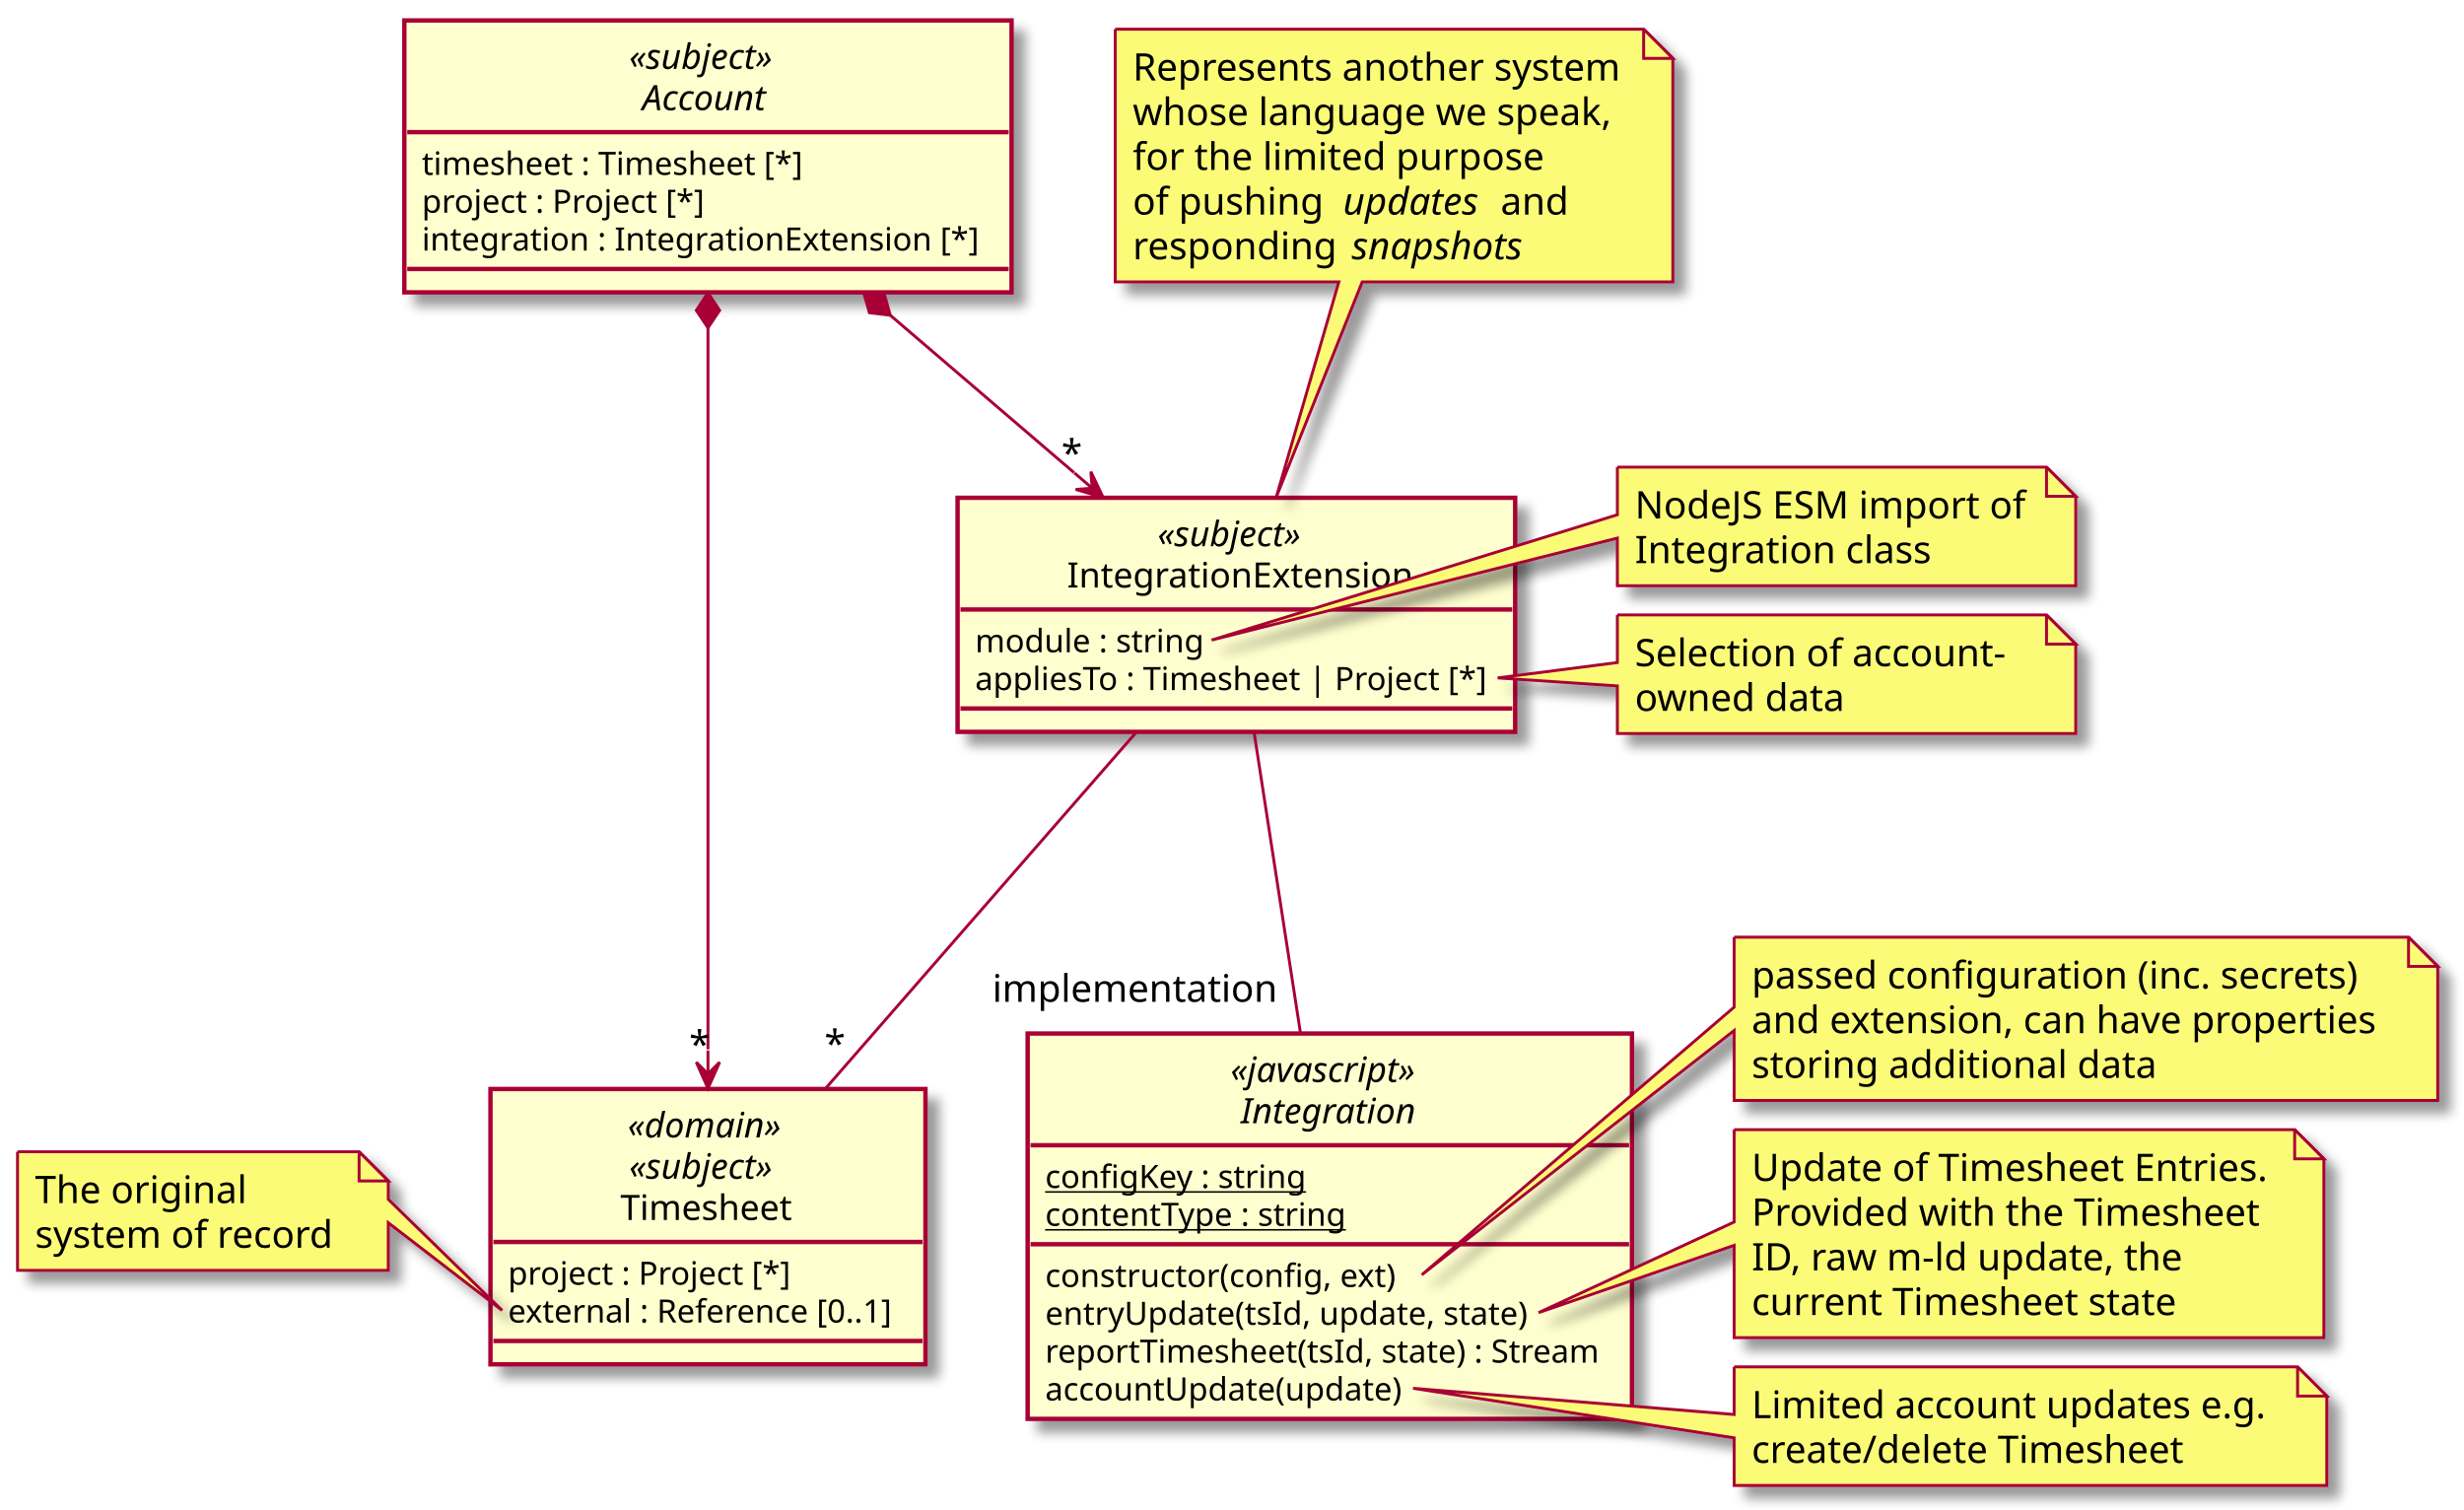
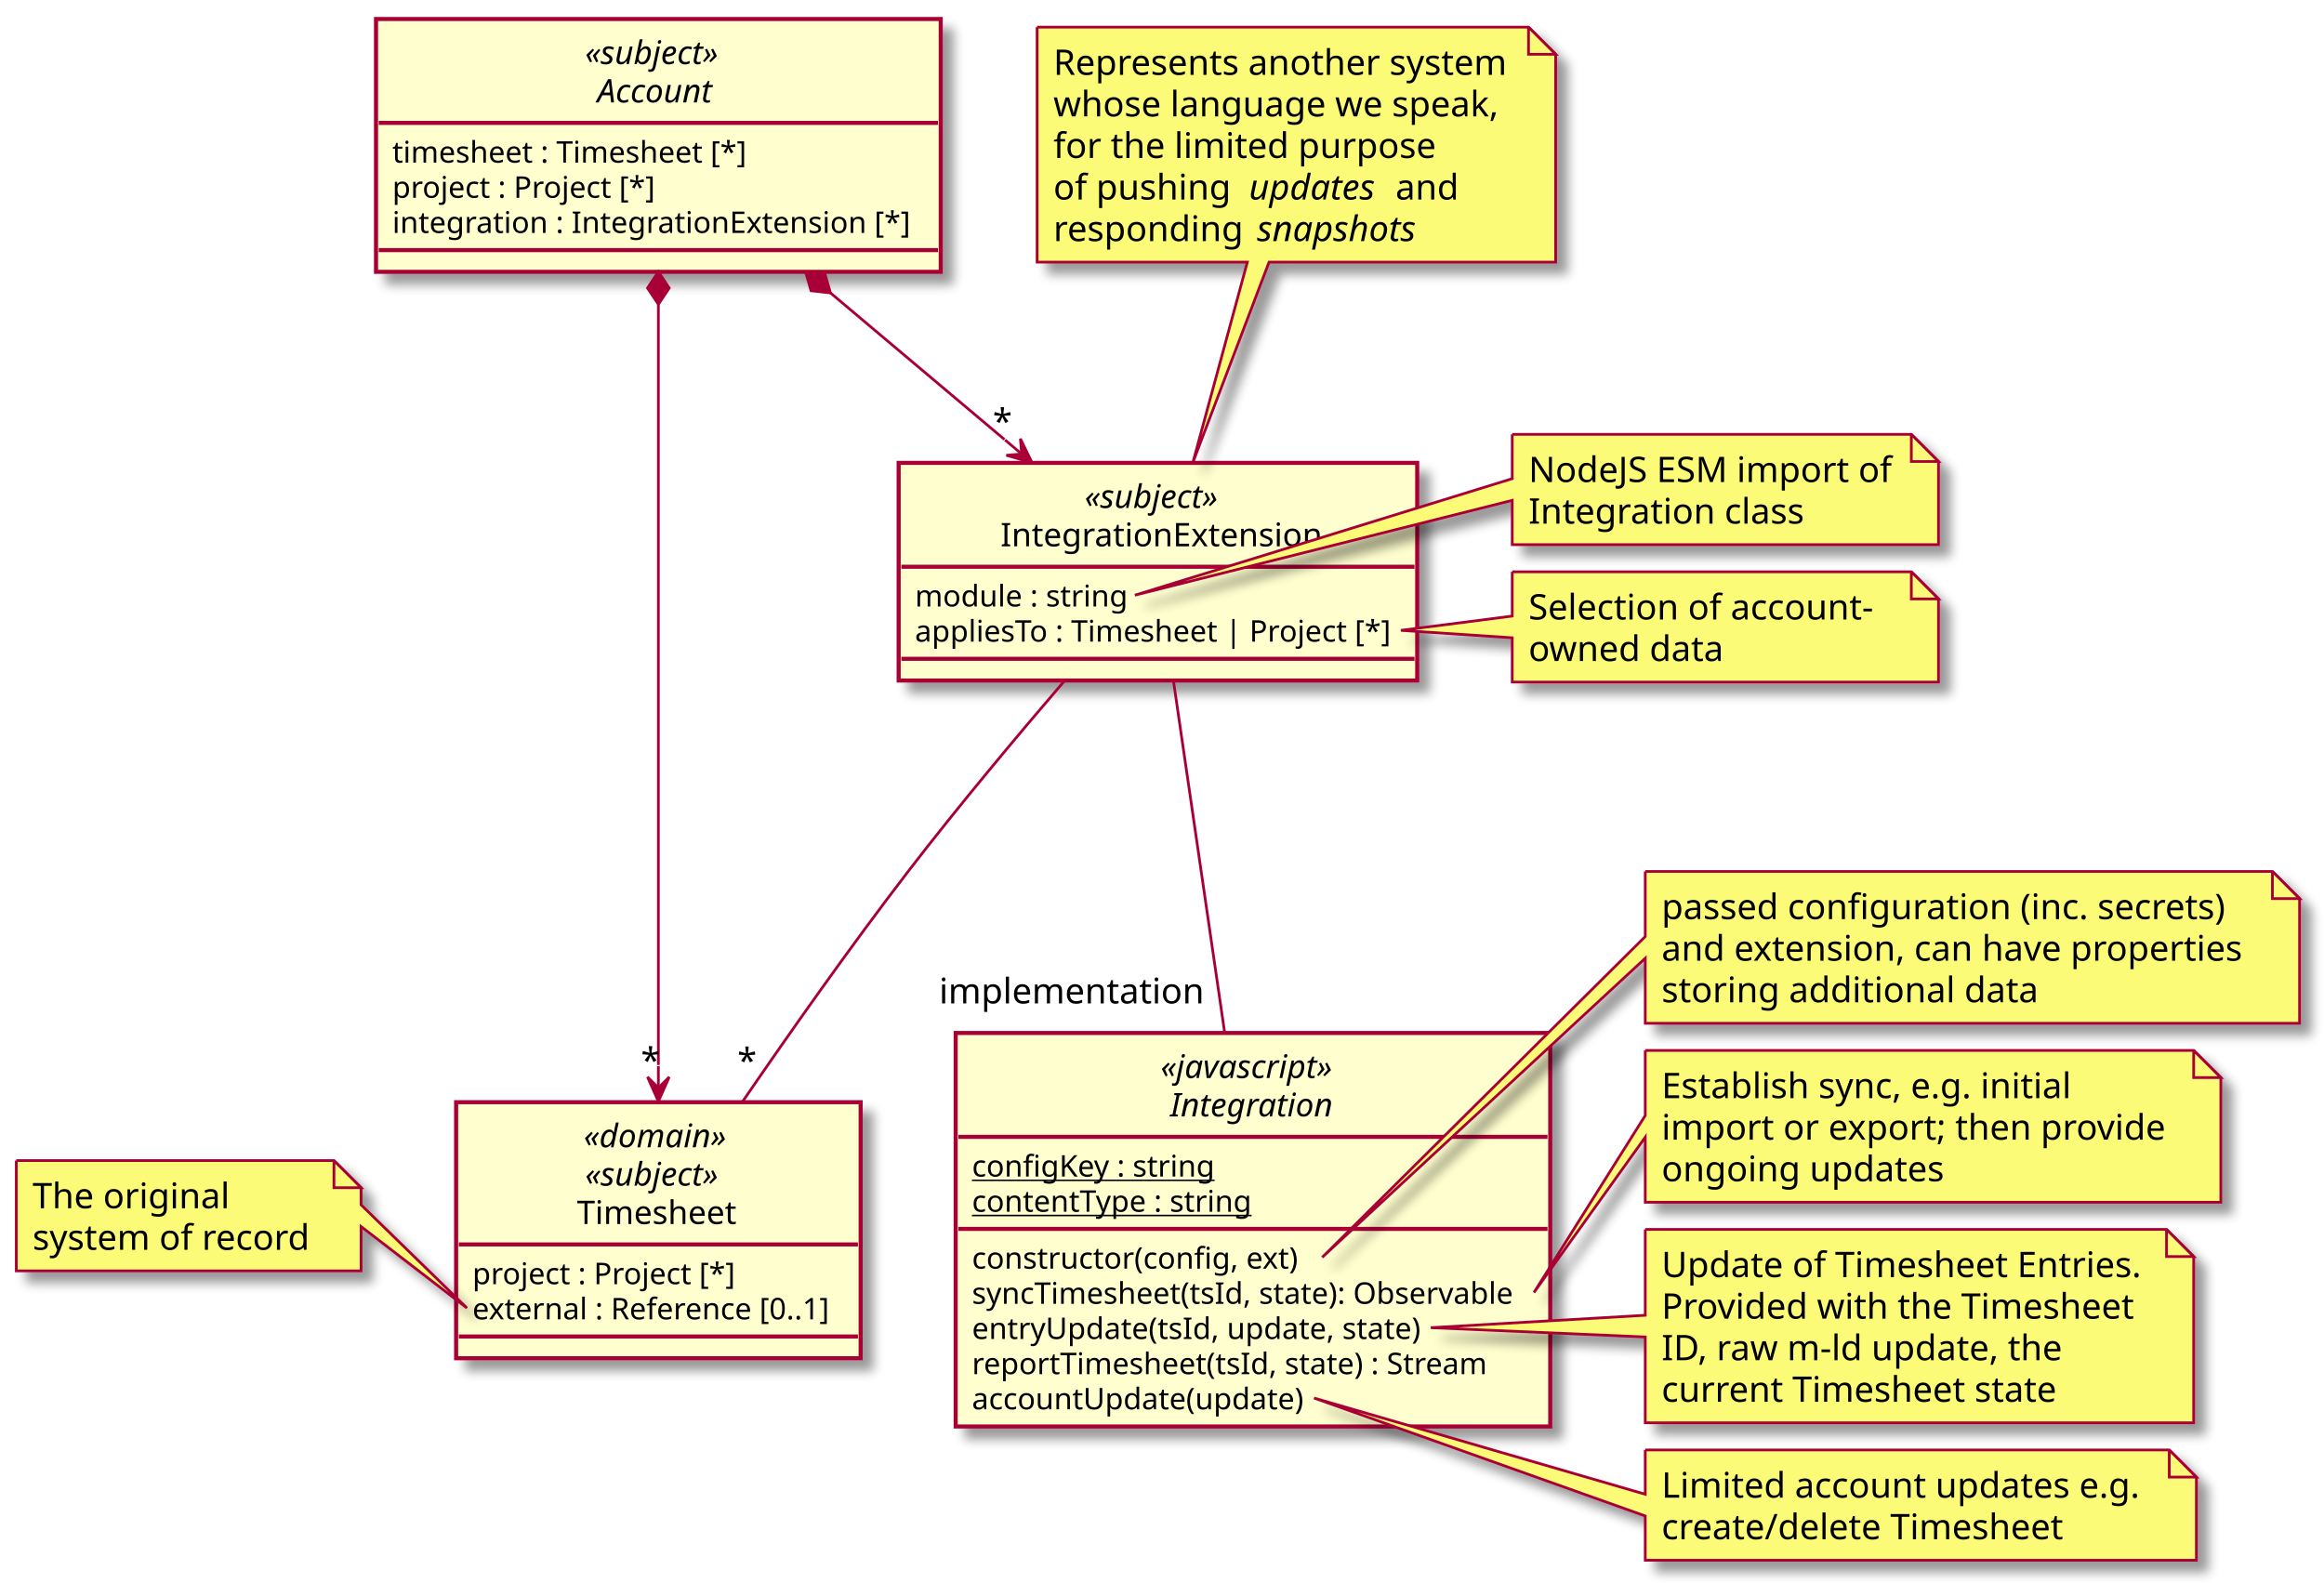
- <svg xmlns="http://www.w3.org/2000/svg" contentScriptType="application/ecmascript" contentStyleType="text/css" height="517px" preserveAspectRatio="none" style="width:844px;height:517px;background:#FFFFFF;" version="1.1" viewBox="0 0 844 517" width="844px" zoomAndPan="magnify">
+ <svg xmlns="http://www.w3.org/2000/svg" contentScriptType="application/ecmascript" contentStyleType="text/css" height="583px" preserveAspectRatio="none" style="width:856px;height:583px;background:#FFFFFF;" version="1.1" viewBox="0 0 856 583" width="856px" zoomAndPan="magnify">
  <defs>
-     <filter height="300%" id="f1vs04uhlqoyfh" width="300%" x="-1" y="-1">
+     <filter height="300%" id="f1g90nffrex2cv" width="300%" x="-1" y="-1">
      <feGaussianBlur result="blurOut" stdDeviation="2.0" />
      <feColorMatrix in="blurOut" result="blurOut2" type="matrix" values="0 0 0 0 0 0 0 0 0 0 0 0 0 0 0 0 0 0 .4 0" />
      <feOffset dx="4.0" dy="4.0" in="blurOut2" result="blurOut3" />
      <feBlend in="SourceGraphic" in2="blurOut3" mode="normal" />
    </filter>
  </defs>
  <g>
-     <rect codeLine="6" fill="#FEFECE" filter="url(#f1vs04uhlqoyfh)" height="93.131" id="Account" style="stroke:#A80036;stroke-width:1.5;" width="208" x="138.5" y="7" />
+     <rect codeLine="6" fill="#FEFECE" filter="url(#f1g90nffrex2cv)" height="93.131" id="Account" style="stroke:#A80036;stroke-width:1.5;" width="208" x="138.5" y="7" />
    <text fill="#000000" font-family="sans-serif" font-size="12" font-style="italic" lengthAdjust="spacing" textLength="54" x="215.5" y="23.602">«subject»</text>
    <text fill="#000000" font-family="sans-serif" font-size="12" font-style="italic" lengthAdjust="spacing" textLength="45" x="220" y="37.734">Account</text>
    <line style="stroke:#A80036;stroke-width:1.5;" x1="139.5" x2="345.5" y1="45.266" y2="45.266" />
    <text fill="#000000" font-family="sans-serif" font-size="11" lengthAdjust="spacing" textLength="132" x="144.5" y="59.9">timesheet : Timesheet [*]</text>
    <text fill="#000000" font-family="sans-serif" font-size="11" lengthAdjust="spacing" textLength="100" x="144.5" y="72.856">project : Project [*]</text>
    <text fill="#000000" font-family="sans-serif" font-size="11" lengthAdjust="spacing" textLength="196" x="144.5" y="85.811">integration : IntegrationExtension [*]</text>
    <line style="stroke:#A80036;stroke-width:1.5;" x1="139.5" x2="345.5" y1="92.131" y2="92.131" />
-     <rect codeLine="12" fill="#FEFECE" filter="url(#f1vs04uhlqoyfh)" height="94.309" id="Timesheet" style="stroke:#A80036;stroke-width:1.5;" width="149" x="168" y="373" />
-     <text fill="#000000" font-family="sans-serif" font-size="12" font-style="italic" lengthAdjust="spacing" textLength="55" x="215" y="389.602">«domain»</text>
-     <text fill="#000000" font-family="sans-serif" font-size="12" font-style="italic" lengthAdjust="spacing" textLength="54" x="215.5" y="403.734">«subject»</text>
-     <text fill="#000000" font-family="sans-serif" font-size="12" lengthAdjust="spacing" textLength="60" x="212.5" y="417.867">Timesheet</text>
-     <line style="stroke:#A80036;stroke-width:1.5;" x1="169" x2="316" y1="425.398" y2="425.398" />
-     <text fill="#000000" font-family="sans-serif" font-size="11" lengthAdjust="spacing" textLength="100" x="174" y="440.033">project : Project [*]</text>
-     <text fill="#000000" font-family="sans-serif" font-size="11" lengthAdjust="spacing" textLength="137" x="174" y="452.988">external : Reference [0..1]</text>
-     <line style="stroke:#A80036;stroke-width:1.5;" x1="169" x2="316" y1="459.309" y2="459.309" />
-     <path d="M6,394.5 L6,435.121 A0,0 0 0 0 6,435.121 L133,435.121 A0,0 0 0 0 133,435.121 L133,418.81 L172,448.831 L133,410.81 L133,404.5 L123,394.5 L6,394.5 A0,0 0 0 0 6,394.5 " fill="#FBFB77" filter="url(#f1vs04uhlqoyfh)" style="stroke:#A80036;stroke-width:1.0;" />
-     <path d="M123,394.5 L123,404.5 L133,404.5 L123,394.5 " fill="#FBFB77" style="stroke:#A80036;stroke-width:1.0;" />
-     <text fill="#000000" font-family="sans-serif" font-size="13" lengthAdjust="spacing" textLength="75" x="12" y="412.068">The original</text>
-     <text fill="#000000" font-family="sans-serif" font-size="13" lengthAdjust="spacing" textLength="106" x="12" y="427.379">system of record</text>
-     <rect codeLine="23" fill="#FEFECE" filter="url(#f1vs04uhlqoyfh)" height="80.176" id="IntegrationExtension" style="stroke:#A80036;stroke-width:1.5;" width="191" x="328" y="170.5" />
-     <text fill="#000000" font-family="sans-serif" font-size="12" font-style="italic" lengthAdjust="spacing" textLength="54" x="396.5" y="187.102">«subject»</text>
-     <text fill="#000000" font-family="sans-serif" font-size="12" lengthAdjust="spacing" textLength="116" x="365.5" y="201.234">IntegrationExtension</text>
-     <line style="stroke:#A80036;stroke-width:1.5;" x1="329" x2="518" y1="208.766" y2="208.766" />
-     <text fill="#000000" font-family="sans-serif" font-size="11" lengthAdjust="spacing" textLength="81" x="334" y="223.4">module : string</text>
-     <text fill="#000000" font-family="sans-serif" font-size="11" lengthAdjust="spacing" textLength="179" x="334" y="236.356">appliesTo : Timesheet | Project [*]</text>
-     <line style="stroke:#A80036;stroke-width:1.5;" x1="329" x2="518" y1="242.676" y2="242.676" />
-     <path d="M382,10 L382,96.553 A0,0 0 0 0 382,96.553 L458.6,96.553 L437.15,170.33 L466.6,96.553 L573,96.553 A0,0 0 0 0 573,96.553 L573,20 L563,10 L382,10 A0,0 0 0 0 382,10 " fill="#FBFB77" filter="url(#f1vs04uhlqoyfh)" style="stroke:#A80036;stroke-width:1.0;" />
+     <rect codeLine="12" fill="#FEFECE" filter="url(#f1g90nffrex2cv)" height="94.309" id="Timesheet" style="stroke:#A80036;stroke-width:1.5;" width="149" x="168" y="406" />
+     <text fill="#000000" font-family="sans-serif" font-size="12" font-style="italic" lengthAdjust="spacing" textLength="55" x="215" y="422.602">«domain»</text>
+     <text fill="#000000" font-family="sans-serif" font-size="12" font-style="italic" lengthAdjust="spacing" textLength="54" x="215.5" y="436.734">«subject»</text>
+     <text fill="#000000" font-family="sans-serif" font-size="12" lengthAdjust="spacing" textLength="60" x="212.5" y="450.867">Timesheet</text>
+     <line style="stroke:#A80036;stroke-width:1.5;" x1="169" x2="316" y1="458.398" y2="458.398" />
+     <text fill="#000000" font-family="sans-serif" font-size="11" lengthAdjust="spacing" textLength="100" x="174" y="473.033">project : Project [*]</text>
+     <text fill="#000000" font-family="sans-serif" font-size="11" lengthAdjust="spacing" textLength="137" x="174" y="485.988">external : Reference [0..1]</text>
+     <line style="stroke:#A80036;stroke-width:1.5;" x1="169" x2="316" y1="492.309" y2="492.309" />
+     <path d="M6,427.5 L6,468.121 A0,0 0 0 0 6,468.121 L133,468.121 A0,0 0 0 0 133,468.121 L133,451.81 L172,481.831 L133,443.81 L133,437.5 L123,427.5 L6,427.5 A0,0 0 0 0 6,427.5 " fill="#FBFB77" filter="url(#f1g90nffrex2cv)" style="stroke:#A80036;stroke-width:1.0;" />
+     <path d="M123,427.5 L123,437.5 L133,437.5 L123,427.5 " fill="#FBFB77" style="stroke:#A80036;stroke-width:1.0;" />
+     <text fill="#000000" font-family="sans-serif" font-size="13" lengthAdjust="spacing" textLength="75" x="12" y="445.068">The original</text>
+     <text fill="#000000" font-family="sans-serif" font-size="13" lengthAdjust="spacing" textLength="106" x="12" y="460.379">system of record</text>
+     <rect codeLine="23" fill="#FEFECE" filter="url(#f1g90nffrex2cv)" height="80.176" id="IntegrationExtension" style="stroke:#A80036;stroke-width:1.5;" width="191" x="331" y="170.5" />
+     <text fill="#000000" font-family="sans-serif" font-size="12" font-style="italic" lengthAdjust="spacing" textLength="54" x="399.5" y="187.102">«subject»</text>
+     <text fill="#000000" font-family="sans-serif" font-size="12" lengthAdjust="spacing" textLength="116" x="368.5" y="201.234">IntegrationExtension</text>
+     <line style="stroke:#A80036;stroke-width:1.5;" x1="332" x2="521" y1="208.766" y2="208.766" />
+     <text fill="#000000" font-family="sans-serif" font-size="11" lengthAdjust="spacing" textLength="81" x="337" y="223.4">module : string</text>
+     <text fill="#000000" font-family="sans-serif" font-size="11" lengthAdjust="spacing" textLength="179" x="337" y="236.356">appliesTo : Timesheet | Project [*]</text>
+     <line style="stroke:#A80036;stroke-width:1.5;" x1="332" x2="521" y1="242.676" y2="242.676" />
+     <path d="M382,10 L382,96.553 A0,0 0 0 0 382,96.553 L459.43,96.553 L439.39,170.33 L467.43,96.553 L573,96.553 A0,0 0 0 0 573,96.553 L573,20 L563,10 L382,10 A0,0 0 0 0 382,10 " fill="#FBFB77" filter="url(#f1g90nffrex2cv)" style="stroke:#A80036;stroke-width:1.0;" />
    <path d="M563,10 L563,20 L573,20 L563,10 " fill="#FBFB77" style="stroke:#A80036;stroke-width:1.0;" />
    <text fill="#000000" font-family="sans-serif" font-size="13" lengthAdjust="spacing" textLength="170" x="388" y="27.568">Represents another system</text>
    <text fill="#000000" font-family="sans-serif" font-size="13" lengthAdjust="spacing" textLength="167" x="388" y="42.879">whose language we speak,</text>
    <text fill="#000000" font-family="sans-serif" font-size="13" lengthAdjust="spacing" textLength="145" x="388" y="58.19">for the limited purpose</text>
    <text fill="#000000" font-family="sans-serif" font-size="13" lengthAdjust="spacing" textLength="68" x="388" y="73.5">of pushing</text>
    <text fill="#000000" font-family="sans-serif" font-size="13" font-style="italic" lengthAdjust="spacing" textLength="50" x="460" y="73.5">updates</text>
    <text fill="#000000" font-family="sans-serif" font-size="13" lengthAdjust="spacing" textLength="23" x="514" y="73.5">and</text>
    <text fill="#000000" font-family="sans-serif" font-size="13" lengthAdjust="spacing" textLength="71" x="388" y="88.811">responding</text>
    <text fill="#000000" font-family="sans-serif" font-size="13" font-style="italic" lengthAdjust="spacing" textLength="65" x="463" y="88.811">snapshots</text>
-     <path d="M554,160 L554,176.31 L415,219.243 L554,184.31 L554,200.621 A0,0 0 0 0 554,200.621 L711,200.621 A0,0 0 0 0 711,200.621 L711,170 L701,160 L554,160 A0,0 0 0 0 554,160 " fill="#FBFB77" filter="url(#f1vs04uhlqoyfh)" style="stroke:#A80036;stroke-width:1.0;" />
-     <path d="M701,160 L701,170 L711,170 L701,160 " fill="#FBFB77" style="stroke:#A80036;stroke-width:1.0;" />
-     <text fill="#000000" font-family="sans-serif" font-size="13" lengthAdjust="spacing" textLength="136" x="560" y="177.568">NodeJS ESM import of</text>
-     <text fill="#000000" font-family="sans-serif" font-size="13" lengthAdjust="spacing" textLength="105" x="560" y="192.879">Integration class</text>
-     <path d="M554,210.621 L554,226.932 L513,232.198 L554,234.932 L554,251.242 A0,0 0 0 0 554,251.242 L711,251.242 A0,0 0 0 0 711,251.242 L711,220.621 L701,210.621 L554,210.621 A0,0 0 0 0 554,210.621 " fill="#FBFB77" filter="url(#f1vs04uhlqoyfh)" style="stroke:#A80036;stroke-width:1.0;" />
-     <path d="M701,210.621 L701,220.621 L711,220.621 L701,210.621 " fill="#FBFB77" style="stroke:#A80036;stroke-width:1.0;" />
-     <text fill="#000000" font-family="sans-serif" font-size="13" lengthAdjust="spacing" textLength="136" x="560" y="228.19">Selection of account-</text>
-     <text fill="#000000" font-family="sans-serif" font-size="13" lengthAdjust="spacing" textLength="72" x="560" y="243.5">owned data</text>
-     <rect codeLine="49" fill="#FEFECE" filter="url(#f1vs04uhlqoyfh)" height="131.996" id="Integration" style="stroke:#A80036;stroke-width:1.5;" width="207" x="352" y="354" />
-     <text fill="#000000" font-family="sans-serif" font-size="12" font-style="italic" lengthAdjust="spacing" textLength="68" x="421.5" y="370.602">«javascript»</text>
-     <text fill="#000000" font-family="sans-serif" font-size="12" font-style="italic" lengthAdjust="spacing" textLength="61" x="425" y="384.734">Integration</text>
-     <line style="stroke:#A80036;stroke-width:1.5;" x1="353" x2="558" y1="392.266" y2="392.266" />
-     <text fill="#000000" font-family="sans-serif" font-size="11" lengthAdjust="spacing" text-decoration="underline" textLength="94" x="358" y="406.9">configKey : string</text>
-     <text fill="#000000" font-family="sans-serif" font-size="11" lengthAdjust="spacing" text-decoration="underline" textLength="108" x="358" y="419.856">contentType : string</text>
-     <line style="stroke:#A80036;stroke-width:1.5;" x1="353" x2="558" y1="426.176" y2="426.176" />
-     <text fill="#000000" font-family="sans-serif" font-size="11" lengthAdjust="spacing" textLength="129" x="358" y="440.81">constructor(config, ext)</text>
-     <text fill="#000000" font-family="sans-serif" font-size="11" lengthAdjust="spacing" textLength="169" x="358" y="453.766">entryUpdate(tsId, update, state)</text>
-     <text fill="#000000" font-family="sans-serif" font-size="11" lengthAdjust="spacing" textLength="195" x="358" y="466.721">reportTimesheet(tsId, state) : Stream</text>
-     <text fill="#000000" font-family="sans-serif" font-size="11" lengthAdjust="spacing" textLength="126" x="358" y="479.676">accountUpdate(update)</text>
-     <path d="M594,321 L594,344.966 L487,436.653 L594,352.966 L594,376.932 A0,0 0 0 0 594,376.932 L835,376.932 A0,0 0 0 0 835,376.932 L835,331 L825,321 L594,321 A0,0 0 0 0 594,321 " fill="#FBFB77" filter="url(#f1vs04uhlqoyfh)" style="stroke:#A80036;stroke-width:1.0;" />
-     <path d="M825,321 L825,331 L835,331 L825,321 " fill="#FBFB77" style="stroke:#A80036;stroke-width:1.0;" />
-     <text fill="#000000" font-family="sans-serif" font-size="13" lengthAdjust="spacing" textLength="217" x="600" y="338.568">passed configuration (inc. secrets)</text>
-     <text fill="#000000" font-family="sans-serif" font-size="13" lengthAdjust="spacing" textLength="220" x="600" y="353.879">and extension, can have properties</text>
-     <text fill="#000000" font-family="sans-serif" font-size="13" lengthAdjust="spacing" textLength="143" x="600" y="369.19">storing additional data</text>
-     <path d="M594,386.932 L594,418.553 L527,449.608 L594,426.553 L594,458.174 A0,0 0 0 0 594,458.174 L796,458.174 A0,0 0 0 0 796,458.174 L796,396.932 L786,386.932 L594,386.932 A0,0 0 0 0 594,386.932 " fill="#FBFB77" filter="url(#f1vs04uhlqoyfh)" style="stroke:#A80036;stroke-width:1.0;" />
-     <path d="M786,386.932 L786,396.932 L796,396.932 L786,386.932 " fill="#FBFB77" style="stroke:#A80036;stroke-width:1.0;" />
-     <text fill="#000000" font-family="sans-serif" font-size="13" lengthAdjust="spacing" textLength="181" x="600" y="404.5">Update of Timesheet Entries.</text>
-     <text fill="#000000" font-family="sans-serif" font-size="13" lengthAdjust="spacing" textLength="178" x="600" y="419.81">Provided with the Timesheet</text>
-     <text fill="#000000" font-family="sans-serif" font-size="13" lengthAdjust="spacing" textLength="155" x="600" y="435.121">ID, raw m-ld update, the</text>
-     <text fill="#000000" font-family="sans-serif" font-size="13" lengthAdjust="spacing" textLength="149" x="600" y="450.432">current Timesheet state</text>
-     <path d="M594,468.174 L594,484.484 L484,475.519 L594,492.484 L594,508.795 A0,0 0 0 0 594,508.795 L797,508.795 A0,0 0 0 0 797,508.795 L797,478.174 L787,468.174 L594,468.174 A0,0 0 0 0 594,468.174 " fill="#FBFB77" filter="url(#f1vs04uhlqoyfh)" style="stroke:#A80036;stroke-width:1.0;" />
-     <path d="M787,468.174 L787,478.174 L797,478.174 L787,468.174 " fill="#FBFB77" style="stroke:#A80036;stroke-width:1.0;" />
-     <text fill="#000000" font-family="sans-serif" font-size="13" lengthAdjust="spacing" textLength="182" x="600" y="485.742">Limited account updates e.g.</text>
-     <text fill="#000000" font-family="sans-serif" font-size="13" lengthAdjust="spacing" textLength="152" x="600" y="501.053">create/delete Timesheet</text>
-     <path codeLine="21" d="M242.5,112.3 C242.5,112.3 242.5,291.56 242.5,359.42 " fill="none" id="Account-Timesheet" style="stroke:#A80036;stroke-width:1.0;" />
-     <polygon fill="#A80036" points="242.5,372.82,246.5,363.82,242.5,367.82,238.5,363.82,242.5,372.82" style="stroke:#A80036;stroke-width:1.0;" />
-     <line style="stroke:#A80036;stroke-width:1.0;" x1="242.5" x2="242.5" y1="367.82" y2="359.82" />
-     <polygon fill="#A80036" points="242.5,100.3,238.5,106.3,242.5,112.3,246.5,106.3,242.5,100.3" style="stroke:#A80036;stroke-width:1.0;" />
-     <text fill="#000000" font-family="sans-serif" font-size="13" lengthAdjust="spacing" textLength="6" x="236.059" y="362.357">*</text>
-     <path codeLine="45" d="M389.46,250.53 C359.14,285.28 314.76,336.16 282.71,372.9 " fill="none" id="IntegrationExtension-Timesheet" style="stroke:#A80036;stroke-width:1.0;" />
-     <text fill="#000000" font-family="sans-serif" font-size="13" lengthAdjust="spacing" textLength="6" x="282.408" y="362.108">*</text>
-     <path codeLine="47" d="M304.943,107.977 C304.943,107.977 348.26,145.07 367.89,161.88 " fill="none" id="Account-IntegrationExtension" style="stroke:#A80036;stroke-width:1.0;" />
-     <polygon fill="#A80036" points="377.9,170.45,373.66,161.56,374.1,167.2,368.461,167.64,377.9,170.45" style="stroke:#A80036;stroke-width:1.0;" />
-     <line style="stroke:#A80036;stroke-width:1.0;" x1="374.1" x2="368.025" y1="167.2" y2="161.995" />
-     <polygon fill="#A80036" points="295.83,100.17,297.784,107.111,304.943,107.977,302.989,101.036,295.83,100.17" style="stroke:#A80036;stroke-width:1.0;" />
-     <text fill="#000000" font-family="sans-serif" font-size="13" lengthAdjust="spacing" textLength="6" x="363.547" y="159.857">*</text>
-     <path codeLine="75" d="M429.52,250.53 C433.99,279.53 440.19,319.75 445.42,353.63 " fill="none" id="IntegrationExtension-Integration" style="stroke:#A80036;stroke-width:1.0;" />
-     <text fill="#000000" font-family="sans-serif" font-size="13" lengthAdjust="spacing" textLength="99" x="339.903" y="343.136">implementation</text>
+     <path d="M557,160 L557,176.31 L418,219.243 L557,184.31 L557,200.621 A0,0 0 0 0 557,200.621 L714,200.621 A0,0 0 0 0 714,200.621 L714,170 L704,160 L557,160 A0,0 0 0 0 557,160 " fill="#FBFB77" filter="url(#f1g90nffrex2cv)" style="stroke:#A80036;stroke-width:1.0;" />
+     <path d="M704,160 L704,170 L714,170 L704,160 " fill="#FBFB77" style="stroke:#A80036;stroke-width:1.0;" />
+     <text fill="#000000" font-family="sans-serif" font-size="13" lengthAdjust="spacing" textLength="136" x="563" y="177.568">NodeJS ESM import of</text>
+     <text fill="#000000" font-family="sans-serif" font-size="13" lengthAdjust="spacing" textLength="105" x="563" y="192.879">Integration class</text>
+     <path d="M557,210.621 L557,226.932 L516,232.198 L557,234.932 L557,251.242 A0,0 0 0 0 557,251.242 L714,251.242 A0,0 0 0 0 714,251.242 L714,220.621 L704,210.621 L557,210.621 A0,0 0 0 0 557,210.621 " fill="#FBFB77" filter="url(#f1g90nffrex2cv)" style="stroke:#A80036;stroke-width:1.0;" />
+     <path d="M704,210.621 L704,220.621 L714,220.621 L704,210.621 " fill="#FBFB77" style="stroke:#A80036;stroke-width:1.0;" />
+     <text fill="#000000" font-family="sans-serif" font-size="13" lengthAdjust="spacing" textLength="136" x="563" y="228.19">Selection of account-</text>
+     <text fill="#000000" font-family="sans-serif" font-size="13" lengthAdjust="spacing" textLength="72" x="563" y="243.5">owned data</text>
+     <rect codeLine="49" fill="#FEFECE" filter="url(#f1g90nffrex2cv)" height="144.951" id="Integration" style="stroke:#A80036;stroke-width:1.5;" width="219" x="352" y="380.5" />
+     <text fill="#000000" font-family="sans-serif" font-size="12" font-style="italic" lengthAdjust="spacing" textLength="68" x="427.5" y="397.102">«javascript»</text>
+     <text fill="#000000" font-family="sans-serif" font-size="12" font-style="italic" lengthAdjust="spacing" textLength="61" x="431" y="411.234">Integration</text>
+     <line style="stroke:#A80036;stroke-width:1.5;" x1="353" x2="570" y1="418.766" y2="418.766" />
+     <text fill="#000000" font-family="sans-serif" font-size="11" lengthAdjust="spacing" text-decoration="underline" textLength="94" x="358" y="433.4">configKey : string</text>
+     <text fill="#000000" font-family="sans-serif" font-size="11" lengthAdjust="spacing" text-decoration="underline" textLength="108" x="358" y="446.356">contentType : string</text>
+     <line style="stroke:#A80036;stroke-width:1.5;" x1="353" x2="570" y1="452.676" y2="452.676" />
+     <text fill="#000000" font-family="sans-serif" font-size="11" lengthAdjust="spacing" textLength="129" x="358" y="467.31">constructor(config, ext)</text>
+     <text fill="#000000" font-family="sans-serif" font-size="11" lengthAdjust="spacing" textLength="207" x="358" y="480.266">syncTimesheet(tsId, state): Observable</text>
+     <text fill="#000000" font-family="sans-serif" font-size="11" lengthAdjust="spacing" textLength="169" x="358" y="493.221">entryUpdate(tsId, update, state)</text>
+     <text fill="#000000" font-family="sans-serif" font-size="11" lengthAdjust="spacing" textLength="195" x="358" y="506.176">reportTimesheet(tsId, state) : Stream</text>
+     <text fill="#000000" font-family="sans-serif" font-size="11" lengthAdjust="spacing" textLength="126" x="358" y="519.131">accountUpdate(update)</text>
+     <path d="M606,321 L606,344.966 L487,463.153 L606,352.966 L606,376.932 A0,0 0 0 0 606,376.932 L847,376.932 A0,0 0 0 0 847,376.932 L847,331 L837,321 L606,321 A0,0 0 0 0 606,321 " fill="#FBFB77" filter="url(#f1g90nffrex2cv)" style="stroke:#A80036;stroke-width:1.0;" />
+     <path d="M837,321 L837,331 L847,331 L837,321 " fill="#FBFB77" style="stroke:#A80036;stroke-width:1.0;" />
+     <text fill="#000000" font-family="sans-serif" font-size="13" lengthAdjust="spacing" textLength="217" x="612" y="338.568">passed configuration (inc. secrets)</text>
+     <text fill="#000000" font-family="sans-serif" font-size="13" lengthAdjust="spacing" textLength="220" x="612" y="353.879">and extension, can have properties</text>
+     <text fill="#000000" font-family="sans-serif" font-size="13" lengthAdjust="spacing" textLength="143" x="612" y="369.19">storing additional data</text>
+     <path d="M606,386.932 L606,410.897 L565,476.108 L606,418.897 L606,442.863 A0,0 0 0 0 606,442.863 L818,442.863 A0,0 0 0 0 818,442.863 L818,396.932 L808,386.932 L606,386.932 A0,0 0 0 0 606,386.932 " fill="#FBFB77" filter="url(#f1g90nffrex2cv)" style="stroke:#A80036;stroke-width:1.0;" />
+     <path d="M808,386.932 L808,396.932 L818,396.932 L808,386.932 " fill="#FBFB77" style="stroke:#A80036;stroke-width:1.0;" />
+     <text fill="#000000" font-family="sans-serif" font-size="13" lengthAdjust="spacing" textLength="161" x="612" y="404.5">Establish sync, e.g. initial</text>
+     <text fill="#000000" font-family="sans-serif" font-size="13" lengthAdjust="spacing" textLength="191" x="612" y="419.81">import or export; then provide</text>
+     <text fill="#000000" font-family="sans-serif" font-size="13" lengthAdjust="spacing" textLength="106" x="612" y="435.121">ongoing updates</text>
+     <path d="M606,452.863 L606,484.484 L527,489.063 L606,492.484 L606,524.106 A0,0 0 0 0 606,524.106 L808,524.106 A0,0 0 0 0 808,524.106 L808,462.863 L798,452.863 L606,452.863 A0,0 0 0 0 606,452.863 " fill="#FBFB77" filter="url(#f1g90nffrex2cv)" style="stroke:#A80036;stroke-width:1.0;" />
+     <path d="M798,452.863 L798,462.863 L808,462.863 L798,452.863 " fill="#FBFB77" style="stroke:#A80036;stroke-width:1.0;" />
+     <text fill="#000000" font-family="sans-serif" font-size="13" lengthAdjust="spacing" textLength="181" x="612" y="470.432">Update of Timesheet Entries.</text>
+     <text fill="#000000" font-family="sans-serif" font-size="13" lengthAdjust="spacing" textLength="178" x="612" y="485.742">Provided with the Timesheet</text>
+     <text fill="#000000" font-family="sans-serif" font-size="13" lengthAdjust="spacing" textLength="155" x="612" y="501.053">ID, raw m-ld update, the</text>
+     <text fill="#000000" font-family="sans-serif" font-size="13" lengthAdjust="spacing" textLength="149" x="612" y="516.363">current Timesheet state</text>
+     <path d="M606,534.106 L606,550.416 L484,514.974 L606,558.416 L606,574.727 A0,0 0 0 0 606,574.727 L809,574.727 A0,0 0 0 0 809,574.727 L809,544.106 L799,534.106 L606,534.106 A0,0 0 0 0 606,534.106 " fill="#FBFB77" filter="url(#f1g90nffrex2cv)" style="stroke:#A80036;stroke-width:1.0;" />
+     <path d="M799,534.106 L799,544.106 L809,544.106 L799,534.106 " fill="#FBFB77" style="stroke:#A80036;stroke-width:1.0;" />
+     <text fill="#000000" font-family="sans-serif" font-size="13" lengthAdjust="spacing" textLength="182" x="612" y="551.674">Limited account updates e.g.</text>
+     <text fill="#000000" font-family="sans-serif" font-size="13" lengthAdjust="spacing" textLength="152" x="612" y="566.984">create/delete Timesheet</text>
+     <path codeLine="21" d="M242.5,112.1 C242.5,112.1 242.5,316.94 242.5,392.29 " fill="none" id="Account-Timesheet" style="stroke:#A80036;stroke-width:1.0;" />
+     <polygon fill="#A80036" points="242.5,405.71,246.5,396.71,242.5,400.71,238.5,396.71,242.5,405.71" style="stroke:#A80036;stroke-width:1.0;" />
+     <line style="stroke:#A80036;stroke-width:1.0;" x1="242.5" x2="242.5" y1="400.71" y2="392.71" />
+     <polygon fill="#A80036" points="242.5,100.1,238.5,106.1,242.5,112.1,246.5,106.1,242.5,100.1" style="stroke:#A80036;stroke-width:1.0;" />
+     <text fill="#000000" font-family="sans-serif" font-size="13" lengthAdjust="spacing" textLength="6" x="236.059" y="395.231">*</text>
+     <path codeLine="45" d="M392.23,250.61 C374.55,271.21 352.89,297.08 334.5,321 C313.32,348.54 290.89,380.42 273.48,405.83 " fill="none" id="IntegrationExtension-Timesheet" style="stroke:#A80036;stroke-width:1.0;" />
+     <text fill="#000000" font-family="sans-serif" font-size="13" lengthAdjust="spacing" textLength="6" x="271.59" y="395.369">*</text>
+     <path codeLine="47" d="M305.89,107.899 C305.89,107.899 350.01,145.07 369.97,161.88 " fill="none" id="Account-IntegrationExtension" style="stroke:#A80036;stroke-width:1.0;" />
+     <polygon fill="#A80036" points="380.14,170.45,375.832,161.594,376.315,167.23,370.679,167.713,380.14,170.45" style="stroke:#A80036;stroke-width:1.0;" />
+     <line style="stroke:#A80036;stroke-width:1.0;" x1="376.315" x2="370.2" y1="167.23" y2="162.07" />
+     <polygon fill="#A80036" points="296.71,100.17,298.724,107.094,305.89,107.899,303.876,100.975,296.71,100.17" style="stroke:#A80036;stroke-width:1.0;" />
+     <text fill="#000000" font-family="sans-serif" font-size="13" lengthAdjust="spacing" textLength="6" x="365.656" y="159.857">*</text>
+     <path codeLine="82" d="M432.2,250.68 C437.3,285.68 444.89,337.85 451.07,380.3 " fill="none" id="IntegrationExtension-Integration" style="stroke:#A80036;stroke-width:1.0;" />
+     <text fill="#000000" font-family="sans-serif" font-size="13" lengthAdjust="spacing" textLength="99" x="345.89" y="369.616">implementation</text>
  </g>
</svg>
